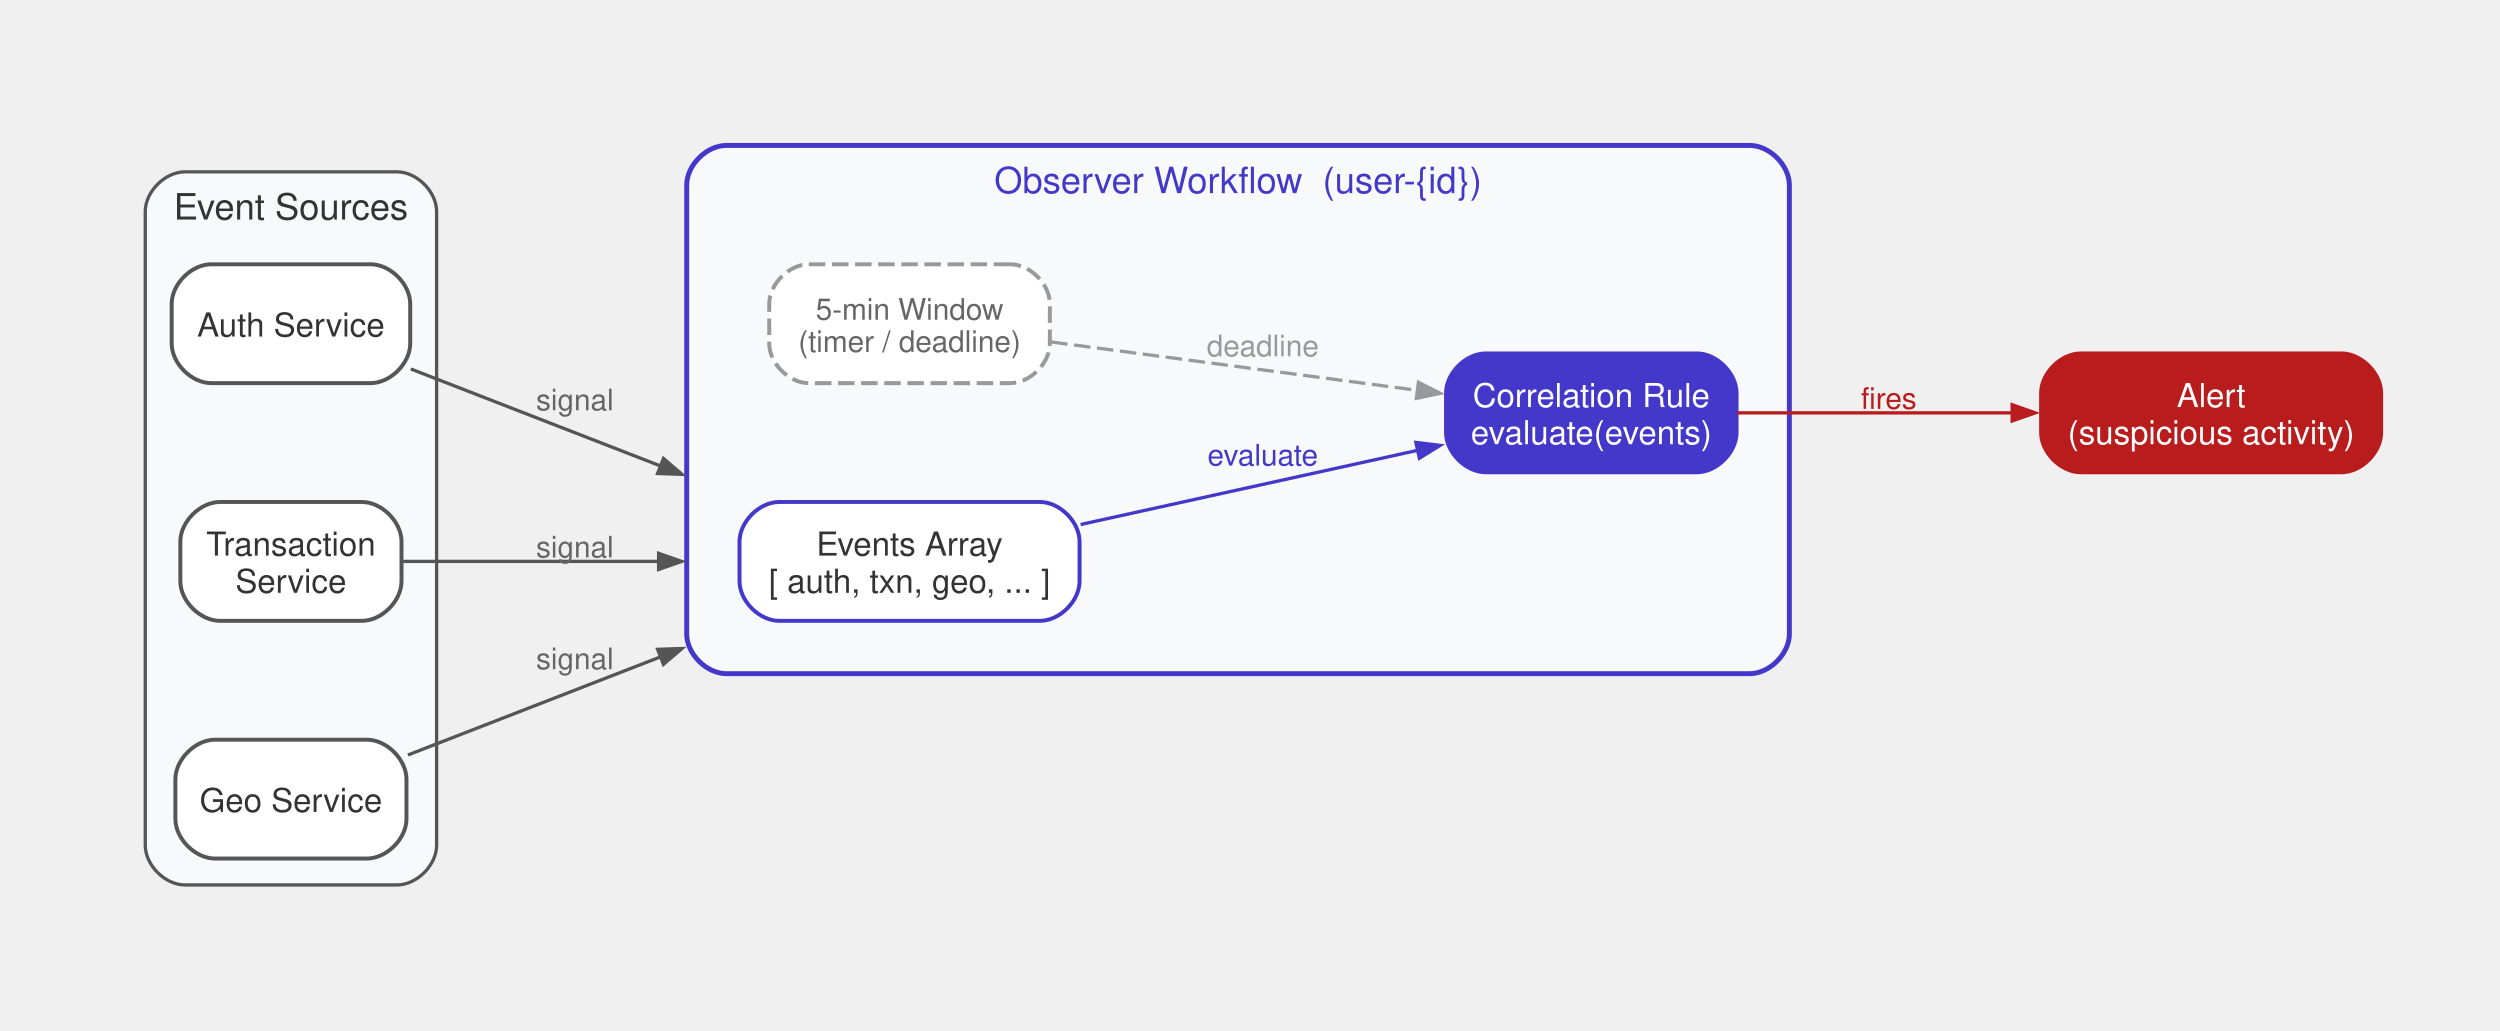
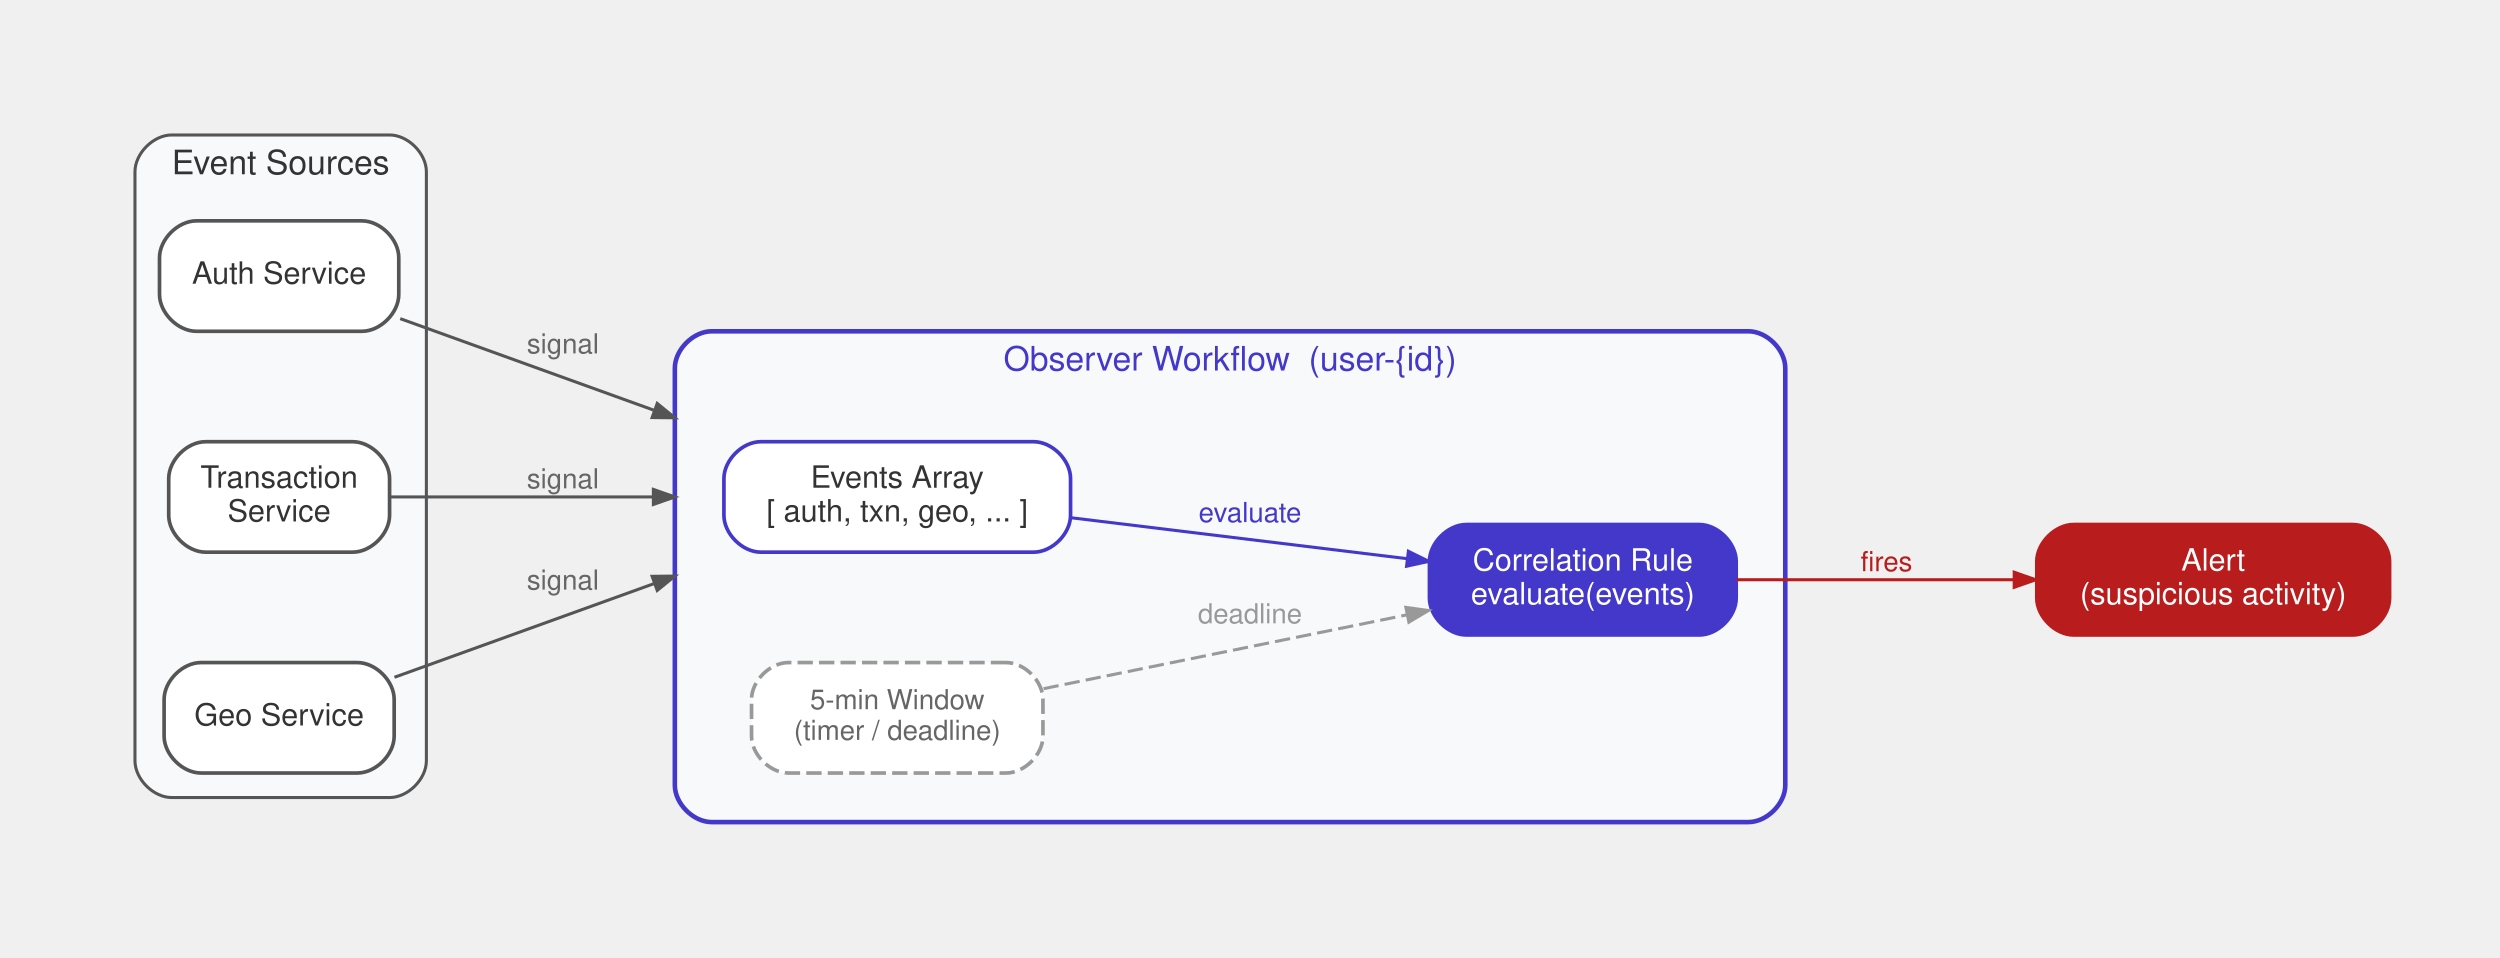
- <svg xmlns="http://www.w3.org/2000/svg" width="757pt" height="312pt" viewBox="0.00 0.00 757.25 312.00">
+ <svg xmlns="http://www.w3.org/2000/svg" width="815pt" height="312pt" viewBox="0.00 0.00 815.00 312.00">
  <g id="graph0" class="graph" transform="scale(1 1) rotate(0) translate(36 276)">
    <g id="clust1" class="cluster">
-       <path fill="#f8f9fa" stroke="#555555" d="M20,-8C20,-8 84.25,-8 84.25,-8 90.25,-8 96.25,-14 96.25,-20 96.25,-20 96.25,-212 96.25,-212 96.25,-218 90.25,-224 84.25,-224 84.25,-224 20,-224 20,-224 14,-224 8,-218 8,-212 8,-212 8,-20 8,-20 8,-14 14,-8 20,-8" />
-       <text text-anchor="middle" x="52.12" y="-209.55" font-family="Helvetica,sans-Serif" font-size="11.00" fill="#333333">Event Sources</text>
+       <path fill="#f8f9fa" stroke="#555555" d="M20,-16C20,-16 91,-16 91,-16 97,-16 103,-22 103,-28 103,-28 103,-220 103,-220 103,-226 97,-232 91,-232 91,-232 20,-232 20,-232 14,-232 8,-226 8,-220 8,-220 8,-28 8,-28 8,-22 14,-16 20,-16" />
+       <text text-anchor="middle" x="55.5" y="-219.2" font-family="Helvetica,sans-Serif" font-size="11.00" fill="#333333">Event Sources</text>
    </g>
    <g id="clust2" class="cluster">
-       <path fill="#f8f9fa" stroke="#4338ca" stroke-width="1.5" d="M184,-72C184,-72 494,-72 494,-72 500,-72 506,-78 506,-84 506,-84 506,-220 506,-220 506,-226 500,-232 494,-232 494,-232 184,-232 184,-232 178,-232 172,-226 172,-220 172,-220 172,-84 172,-84 172,-78 178,-72 184,-72" />
-       <text text-anchor="middle" x="339" y="-217.55" font-family="Helvetica,sans-Serif" font-size="11.00" fill="#4338ca">Observer Workflow  (user-{id})</text>
+       <path fill="#f8f9fa" stroke="#4338ca" stroke-width="1.5" d="M196,-8C196,-8 534,-8 534,-8 540,-8 546,-14 546,-20 546,-20 546,-156 546,-156 546,-162 540,-168 534,-168 534,-168 196,-168 196,-168 190,-168 184,-162 184,-156 184,-156 184,-20 184,-20 184,-14 190,-8 196,-8" />
+       <text text-anchor="middle" x="365" y="-155.2" font-family="Helvetica,sans-Serif" font-size="11.00" fill="#4338ca">Observer Workflow  (user-{id})</text>
    </g>
    <g id="node1" class="node">
-       <path fill="#ffffff" stroke="#555555" stroke-width="1.2" d="M76.25,-196C76.25,-196 28,-196 28,-196 22,-196 16,-190 16,-184 16,-184 16,-172 16,-172 16,-166 22,-160 28,-160 28,-160 76.25,-160 76.25,-160 82.25,-160 88.25,-166 88.25,-172 88.25,-172 88.25,-184 88.25,-184 88.25,-190 82.25,-196 76.25,-196" />
-       <text text-anchor="middle" x="52.12" y="-174.12" font-family="Helvetica,sans-Serif" font-size="10.00" fill="#333333">Auth Service</text>
+       <path fill="#ffffff" stroke="#555555" stroke-width="1.2" d="M82,-204C82,-204 28,-204 28,-204 22,-204 16,-198 16,-192 16,-192 16,-180 16,-180 16,-174 22,-168 28,-168 28,-168 82,-168 82,-168 88,-168 94,-174 94,-180 94,-180 94,-192 94,-192 94,-198 88,-204 82,-204" />
+       <text text-anchor="middle" x="55" y="-183.5" font-family="Helvetica,sans-Serif" font-size="10.00" fill="#333333">Auth Service</text>
    </g>
    <g id="node4" class="node">
-       <path fill="#ffffff" stroke="#4338ca" stroke-width="1.2" d="M279,-124C279,-124 200,-124 200,-124 194,-124 188,-118 188,-112 188,-112 188,-100 188,-100 188,-94 194,-88 200,-88 200,-88 279,-88 279,-88 285,-88 291,-94 291,-100 291,-100 291,-112 291,-112 291,-118 285,-124 279,-124" />
-       <text text-anchor="middle" x="239.5" y="-107.75" font-family="Helvetica,sans-Serif" font-size="10.00" fill="#333333">Events Array</text>
-       <text text-anchor="middle" x="239.5" y="-96.5" font-family="Helvetica,sans-Serif" font-size="10.00" fill="#333333">[ auth, txn, geo, ... ]</text>
+       <path fill="#ffffff" stroke="#4338ca" stroke-width="1.2" d="M301,-132C301,-132 212,-132 212,-132 206,-132 200,-126 200,-120 200,-120 200,-108 200,-108 200,-102 206,-96 212,-96 212,-96 301,-96 301,-96 307,-96 313,-102 313,-108 313,-108 313,-120 313,-120 313,-126 307,-132 301,-132" />
+       <text text-anchor="middle" x="256.5" y="-117" font-family="Helvetica,sans-Serif" font-size="10.00" fill="#333333">Events Array</text>
+       <text text-anchor="middle" x="256.5" y="-106" font-family="Helvetica,sans-Serif" font-size="10.00" fill="#333333">[ auth, txn, geo, ... ]</text>
    </g>
    <g id="edge1" class="edge">
-       <path fill="none" stroke="#555555" d="M88.43,-164.29C109.9,-155.95 138.13,-144.98 164.32,-134.81" />
-       <polygon fill="#555555" stroke="#555555" points="164.96,-137.19 170.59,-132.37 163.18,-132.63 164.96,-137.19" />
-       <text text-anchor="middle" x="138.12" y="-151.77" font-family="Helvetica,sans-Serif" font-size="9.00" fill="#666666">  signal  </text>
+       <path fill="none" stroke="#555555" d="M94.47,-172.12C117.94,-163.65 148.8,-152.51 177.22,-142.25" />
+       <polygon fill="#555555" stroke="#555555" points="178.25,-144.48 184,-139.8 176.59,-139.88 178.25,-144.48" />
+       <text text-anchor="middle" x="147.5" y="-160.8" font-family="Helvetica,sans-Serif" font-size="9.00" fill="#666666">  signal  </text>
    </g>
    <g id="node2" class="node">
-       <path fill="#ffffff" stroke="#555555" stroke-width="1.2" d="M73.62,-124C73.62,-124 30.62,-124 30.62,-124 24.63,-124 18.62,-118 18.62,-112 18.62,-112 18.62,-100 18.62,-100 18.62,-94 24.62,-88 30.62,-88 30.62,-88 73.62,-88 73.62,-88 79.62,-88 85.62,-94 85.62,-100 85.62,-100 85.62,-112 85.62,-112 85.62,-118 79.62,-124 73.62,-124" />
-       <text text-anchor="middle" x="52.12" y="-107.75" font-family="Helvetica,sans-Serif" font-size="10.00" fill="#333333">Transaction</text>
-       <text text-anchor="middle" x="52.12" y="-96.5" font-family="Helvetica,sans-Serif" font-size="10.00" fill="#333333">Service</text>
+       <path fill="#ffffff" stroke="#555555" stroke-width="1.2" d="M79,-132C79,-132 31,-132 31,-132 25,-132 19,-126 19,-120 19,-120 19,-108 19,-108 19,-102 25,-96 31,-96 31,-96 79,-96 79,-96 85,-96 91,-102 91,-108 91,-108 91,-120 91,-120 91,-126 85,-132 79,-132" />
+       <text text-anchor="middle" x="55" y="-117" font-family="Helvetica,sans-Serif" font-size="10.00" fill="#333333">Transaction</text>
+       <text text-anchor="middle" x="55" y="-106" font-family="Helvetica,sans-Serif" font-size="10.00" fill="#333333">Service</text>
    </g>
    <g id="edge2" class="edge">
-       <path fill="none" stroke="#555555" d="M85.84,-106C107.42,-106 136.61,-106 163.68,-106" />
-       <polygon fill="#555555" stroke="#555555" points="163.49,-108.45 170.49,-106 163.49,-103.55 163.49,-108.45" />
-       <text text-anchor="middle" x="138.12" y="-107.2" font-family="Helvetica,sans-Serif" font-size="9.00" fill="#666666">  signal  </text>
+       <path fill="none" stroke="#555555" d="M91.21,-114C114.95,-114 147.25,-114 176.92,-114" />
+       <polygon fill="#555555" stroke="#555555" points="177,-116.45 184,-114 177,-111.55 177,-116.45" />
+       <text text-anchor="middle" x="147.5" y="-116.8" font-family="Helvetica,sans-Serif" font-size="9.00" fill="#666666">  signal  </text>
    </g>
    <g id="node3" class="node">
-       <path fill="#ffffff" stroke="#555555" stroke-width="1.2" d="M75.12,-52C75.12,-52 29.13,-52 29.13,-52 23.13,-52 17.12,-46 17.12,-40 17.12,-40 17.12,-28 17.12,-28 17.12,-22 23.12,-16 29.12,-16 29.12,-16 75.12,-16 75.12,-16 81.12,-16 87.12,-22 87.12,-28 87.12,-28 87.12,-40 87.12,-40 87.12,-46 81.12,-52 75.12,-52" />
-       <text text-anchor="middle" x="52.12" y="-30.12" font-family="Helvetica,sans-Serif" font-size="10.00" fill="#333333">Geo Service</text>
+       <path fill="#ffffff" stroke="#555555" stroke-width="1.2" d="M80.5,-60C80.5,-60 29.5,-60 29.5,-60 23.5,-60 17.5,-54 17.5,-48 17.5,-48 17.5,-36 17.5,-36 17.5,-30 23.5,-24 29.5,-24 29.5,-24 80.5,-24 80.5,-24 86.5,-24 92.5,-30 92.5,-36 92.5,-36 92.5,-48 92.5,-48 92.5,-54 86.5,-60 80.5,-60" />
+       <text text-anchor="middle" x="55" y="-39.5" font-family="Helvetica,sans-Serif" font-size="10.00" fill="#333333">Geo Service</text>
    </g>
    <g id="edge3" class="edge">
-       <path fill="none" stroke="#555555" d="M87.56,-47.37C109.1,-55.74 137.71,-66.85 164.22,-77.15" />
-       <polygon fill="#555555" stroke="#555555" points="163.18,-79.37 170.59,-79.62 164.95,-74.81 163.18,-79.37" />
-       <text text-anchor="middle" x="138.12" y="-73.36" font-family="Helvetica,sans-Serif" font-size="9.00" fill="#666666">  signal  </text>
+       <path fill="none" stroke="#555555" d="M92.59,-55.21C116.33,-63.77 148.18,-75.27 177.42,-85.82" />
+       <polygon fill="#555555" stroke="#555555" points="176.59,-88.12 184,-88.2 178.25,-83.52 176.59,-88.12" />
+       <text text-anchor="middle" x="147.5" y="-83.8" font-family="Helvetica,sans-Serif" font-size="9.00" fill="#666666">  signal  </text>
    </g>
    <g id="node6" class="node">
-       <path fill="#4338ca" stroke="#4338ca" stroke-width="1.2" d="M478,-169C478,-169 414,-169 414,-169 408,-169 402,-163 402,-157 402,-157 402,-145 402,-145 402,-139 408,-133 414,-133 414,-133 478,-133 478,-133 484,-133 490,-139 490,-145 490,-145 490,-157 490,-157 490,-163 484,-169 478,-169" />
-       <text text-anchor="middle" x="446" y="-152.75" font-family="Helvetica,sans-Serif" font-size="10.00" fill="#ffffff">Correlation Rule</text>
-       <text text-anchor="middle" x="446" y="-141.5" font-family="Helvetica,sans-Serif" font-size="10.00" fill="#ffffff">evaluate(events)</text>
+       <path fill="#4338ca" stroke="#4338ca" stroke-width="1.2" d="M518,-105C518,-105 442,-105 442,-105 436,-105 430,-99 430,-93 430,-93 430,-81 430,-81 430,-75 436,-69 442,-69 442,-69 518,-69 518,-69 524,-69 530,-75 530,-81 530,-81 530,-93 530,-93 530,-99 524,-105 518,-105" />
+       <text text-anchor="middle" x="480" y="-90" font-family="Helvetica,sans-Serif" font-size="10.00" fill="#ffffff">Correlation Rule</text>
+       <text text-anchor="middle" x="480" y="-79" font-family="Helvetica,sans-Serif" font-size="10.00" fill="#ffffff">evaluate(events)</text>
    </g>
    <g id="edge5" class="edge">
-       <path fill="none" stroke="#4338ca" d="M291.31,-117.18C322.48,-124.04 362.26,-132.79 393.54,-139.68" />
-       <polygon fill="#4338ca" stroke="#4338ca" points="392.87,-142.04 400.24,-141.15 393.93,-137.25 392.87,-142.04" />
-       <text text-anchor="middle" x="346.5" y="-135.05" font-family="Helvetica,sans-Serif" font-size="9.00" fill="#4338ca">  evaluate  </text>
+       <path fill="none" stroke="#4338ca" d="M313.11,-107.22C346.61,-103.14 389.14,-97.95 422.76,-93.86" />
+       <polygon fill="#4338ca" stroke="#4338ca" points="423.13,-96.28 429.79,-93 422.54,-91.41 423.13,-96.28" />
+       <text text-anchor="middle" x="371.5" y="-105.8" font-family="Helvetica,sans-Serif" font-size="9.00" fill="#4338ca">  evaluate  </text>
    </g>
    <g id="node5" class="node">
-       <path fill="#ffffff" stroke="#999999" stroke-width="1.2" stroke-dasharray="5,2" d="M270,-196C270,-196 209,-196 209,-196 203,-196 197,-190 197,-184 197,-184 197,-172 197,-172 197,-166 203,-160 209,-160 209,-160 270,-160 270,-160 276,-160 282,-166 282,-172 282,-172 282,-184 282,-184 282,-190 276,-196 270,-196" />
-       <text text-anchor="middle" x="239.5" y="-179.2" font-family="Helvetica,sans-Serif" font-size="9.00" fill="#666666">5-min Window</text>
-       <text text-anchor="middle" x="239.5" y="-169.45" font-family="Helvetica,sans-Serif" font-size="9.00" fill="#666666">(timer / deadline)</text>
+       <path fill="#ffffff" stroke="#999999" stroke-width="1.2" stroke-dasharray="5,2" d="M292,-60C292,-60 221,-60 221,-60 215,-60 209,-54 209,-48 209,-48 209,-36 209,-36 209,-30 215,-24 221,-24 221,-24 292,-24 292,-24 298,-24 304,-30 304,-36 304,-36 304,-48 304,-48 304,-54 298,-60 292,-60" />
+       <text text-anchor="middle" x="256.5" y="-44.8" font-family="Helvetica,sans-Serif" font-size="9.00" fill="#666666">5-min Window</text>
+       <text text-anchor="middle" x="256.5" y="-34.8" font-family="Helvetica,sans-Serif" font-size="9.00" fill="#666666">(timer / deadline)</text>
    </g>
    <g id="edge4" class="edge">
-       <path fill="none" stroke="#999999" stroke-dasharray="5,2" d="M282.38,-172.47C314.62,-168.21 359.33,-162.31 393.71,-157.77" />
-       <polygon fill="#999999" stroke="#999999" points="393.65,-160.25 400.27,-156.91 393.01,-155.39 393.65,-160.25" />
-       <text text-anchor="middle" x="346.5" y="-168.12" font-family="Helvetica,sans-Serif" font-size="9.00" fill="#999999">  deadline  </text>
+       <path fill="none" stroke="#999999" stroke-dasharray="5,2" d="M304.2,-51.49C338.71,-58.5 385.86,-68.08 422.49,-75.52" />
+       <polygon fill="#999999" stroke="#999999" points="422.32,-77.99 429.67,-76.98 423.3,-73.18 422.32,-77.99" />
+       <text text-anchor="middle" x="371.5" y="-72.8" font-family="Helvetica,sans-Serif" font-size="9.00" fill="#999999">  deadline  </text>
    </g>
    <g id="node7" class="node">
-       <path fill="#b91c1c" stroke="#b91c1c" stroke-width="1.2" d="M673.25,-169C673.25,-169 594.25,-169 594.25,-169 588.25,-169 582.25,-163 582.25,-157 582.25,-157 582.25,-145 582.25,-145 582.25,-139 588.25,-133 594.25,-133 594.25,-133 673.25,-133 673.25,-133 679.25,-133 685.25,-139 685.25,-145 685.25,-145 685.25,-157 685.25,-157 685.25,-163 679.25,-169 673.25,-169" />
-       <text text-anchor="middle" x="633.75" y="-152.75" font-family="Helvetica,sans-Serif" font-size="10.00" fill="#ffffff">Alert</text>
-       <text text-anchor="middle" x="633.75" y="-141.5" font-family="Helvetica,sans-Serif" font-size="10.00" fill="#ffffff">(suspicious activity)</text>
+       <path fill="#b91c1c" stroke="#b91c1c" stroke-width="1.2" d="M731,-105C731,-105 640,-105 640,-105 634,-105 628,-99 628,-93 628,-93 628,-81 628,-81 628,-75 634,-69 640,-69 640,-69 731,-69 731,-69 737,-69 743,-75 743,-81 743,-81 743,-93 743,-93 743,-99 737,-105 731,-105" />
+       <text text-anchor="middle" x="685.5" y="-90" font-family="Helvetica,sans-Serif" font-size="10.00" fill="#ffffff">Alert</text>
+       <text text-anchor="middle" x="685.5" y="-79" font-family="Helvetica,sans-Serif" font-size="10.00" fill="#ffffff">(suspicious activity)</text>
    </g>
    <g id="edge6" class="edge">
-       <path fill="none" stroke="#b91c1c" d="M490.08,-151C514.95,-151 546.57,-151 573.72,-151" />
-       <polygon fill="#b91c1c" stroke="#b91c1c" points="573.48,-153.45 580.48,-151 573.48,-148.55 573.48,-153.45" />
-       <text text-anchor="middle" x="536.12" y="-152.2" font-family="Helvetica,sans-Serif" font-size="9.00" fill="#b91c1c">  fires  </text>
+       <path fill="none" stroke="#b91c1c" d="M530,-87C557.11,-87 591.12,-87 620.32,-87" />
+       <polygon fill="#b91c1c" stroke="#b91c1c" points="620.63,-89.45 627.63,-87 620.63,-84.55 620.63,-89.45" />
+       <text text-anchor="middle" x="579" y="-89.8" font-family="Helvetica,sans-Serif" font-size="9.00" fill="#b91c1c">  fires  </text>
    </g>
  </g>
</svg>
